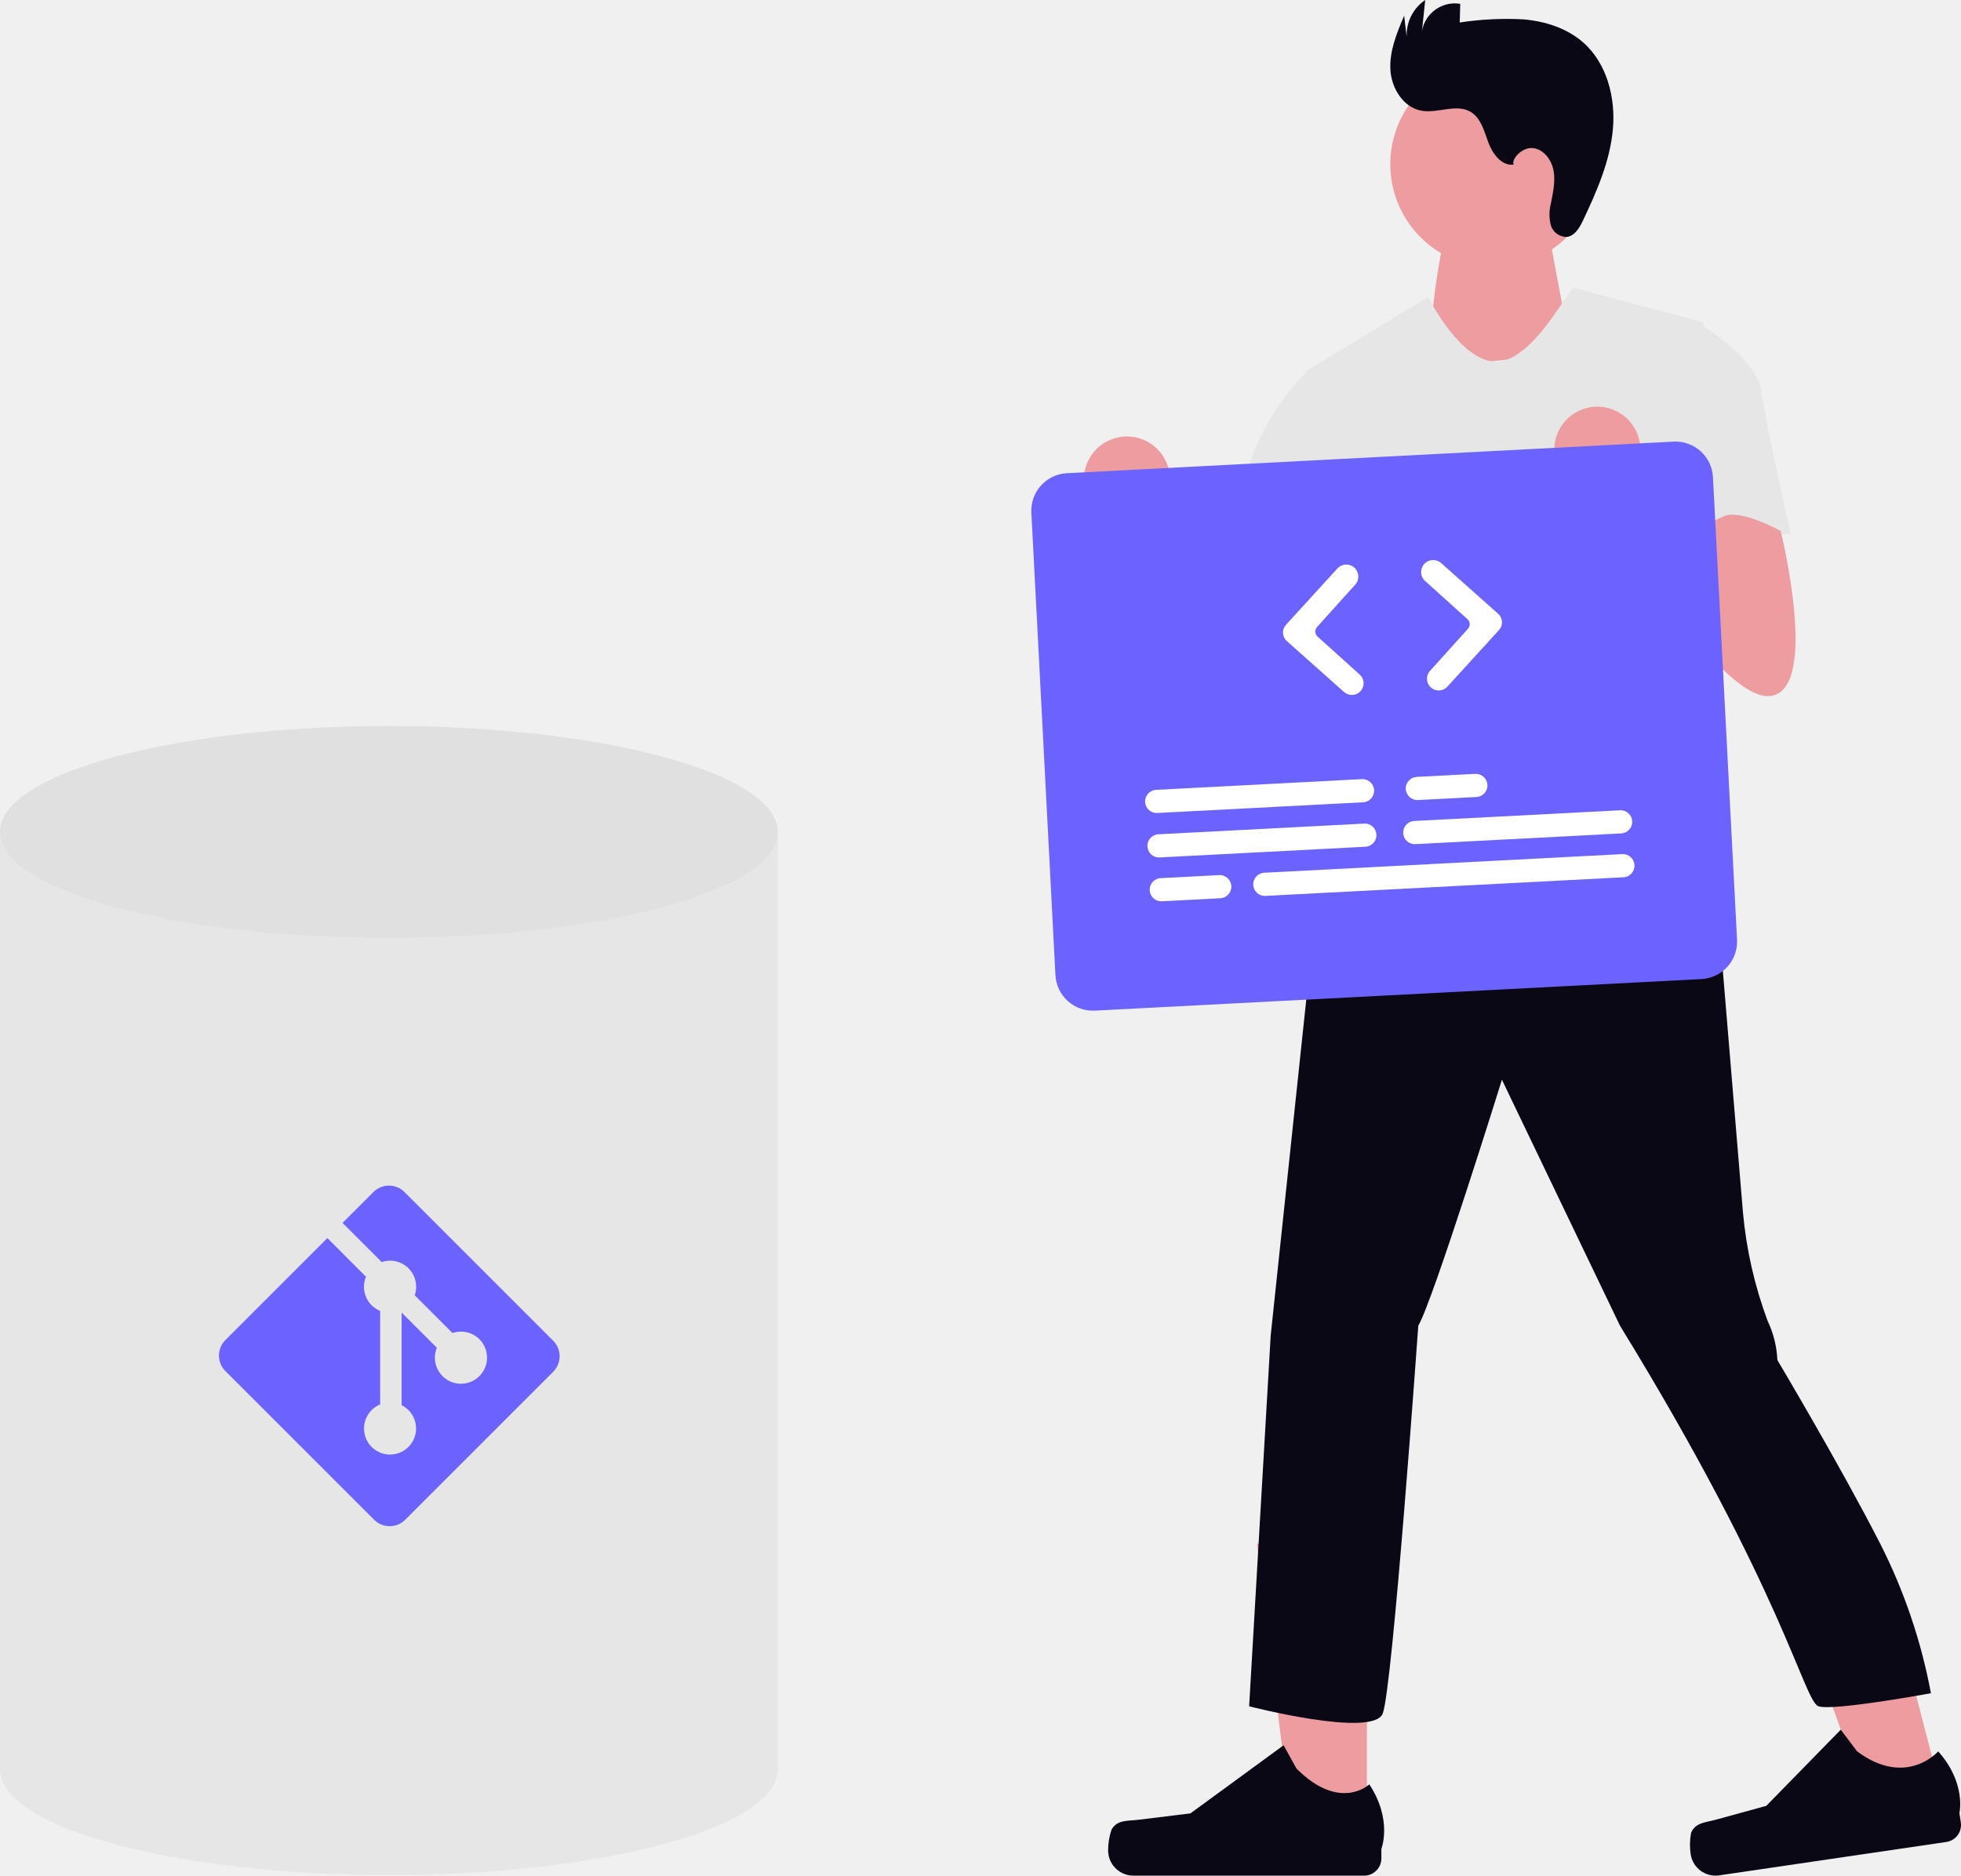
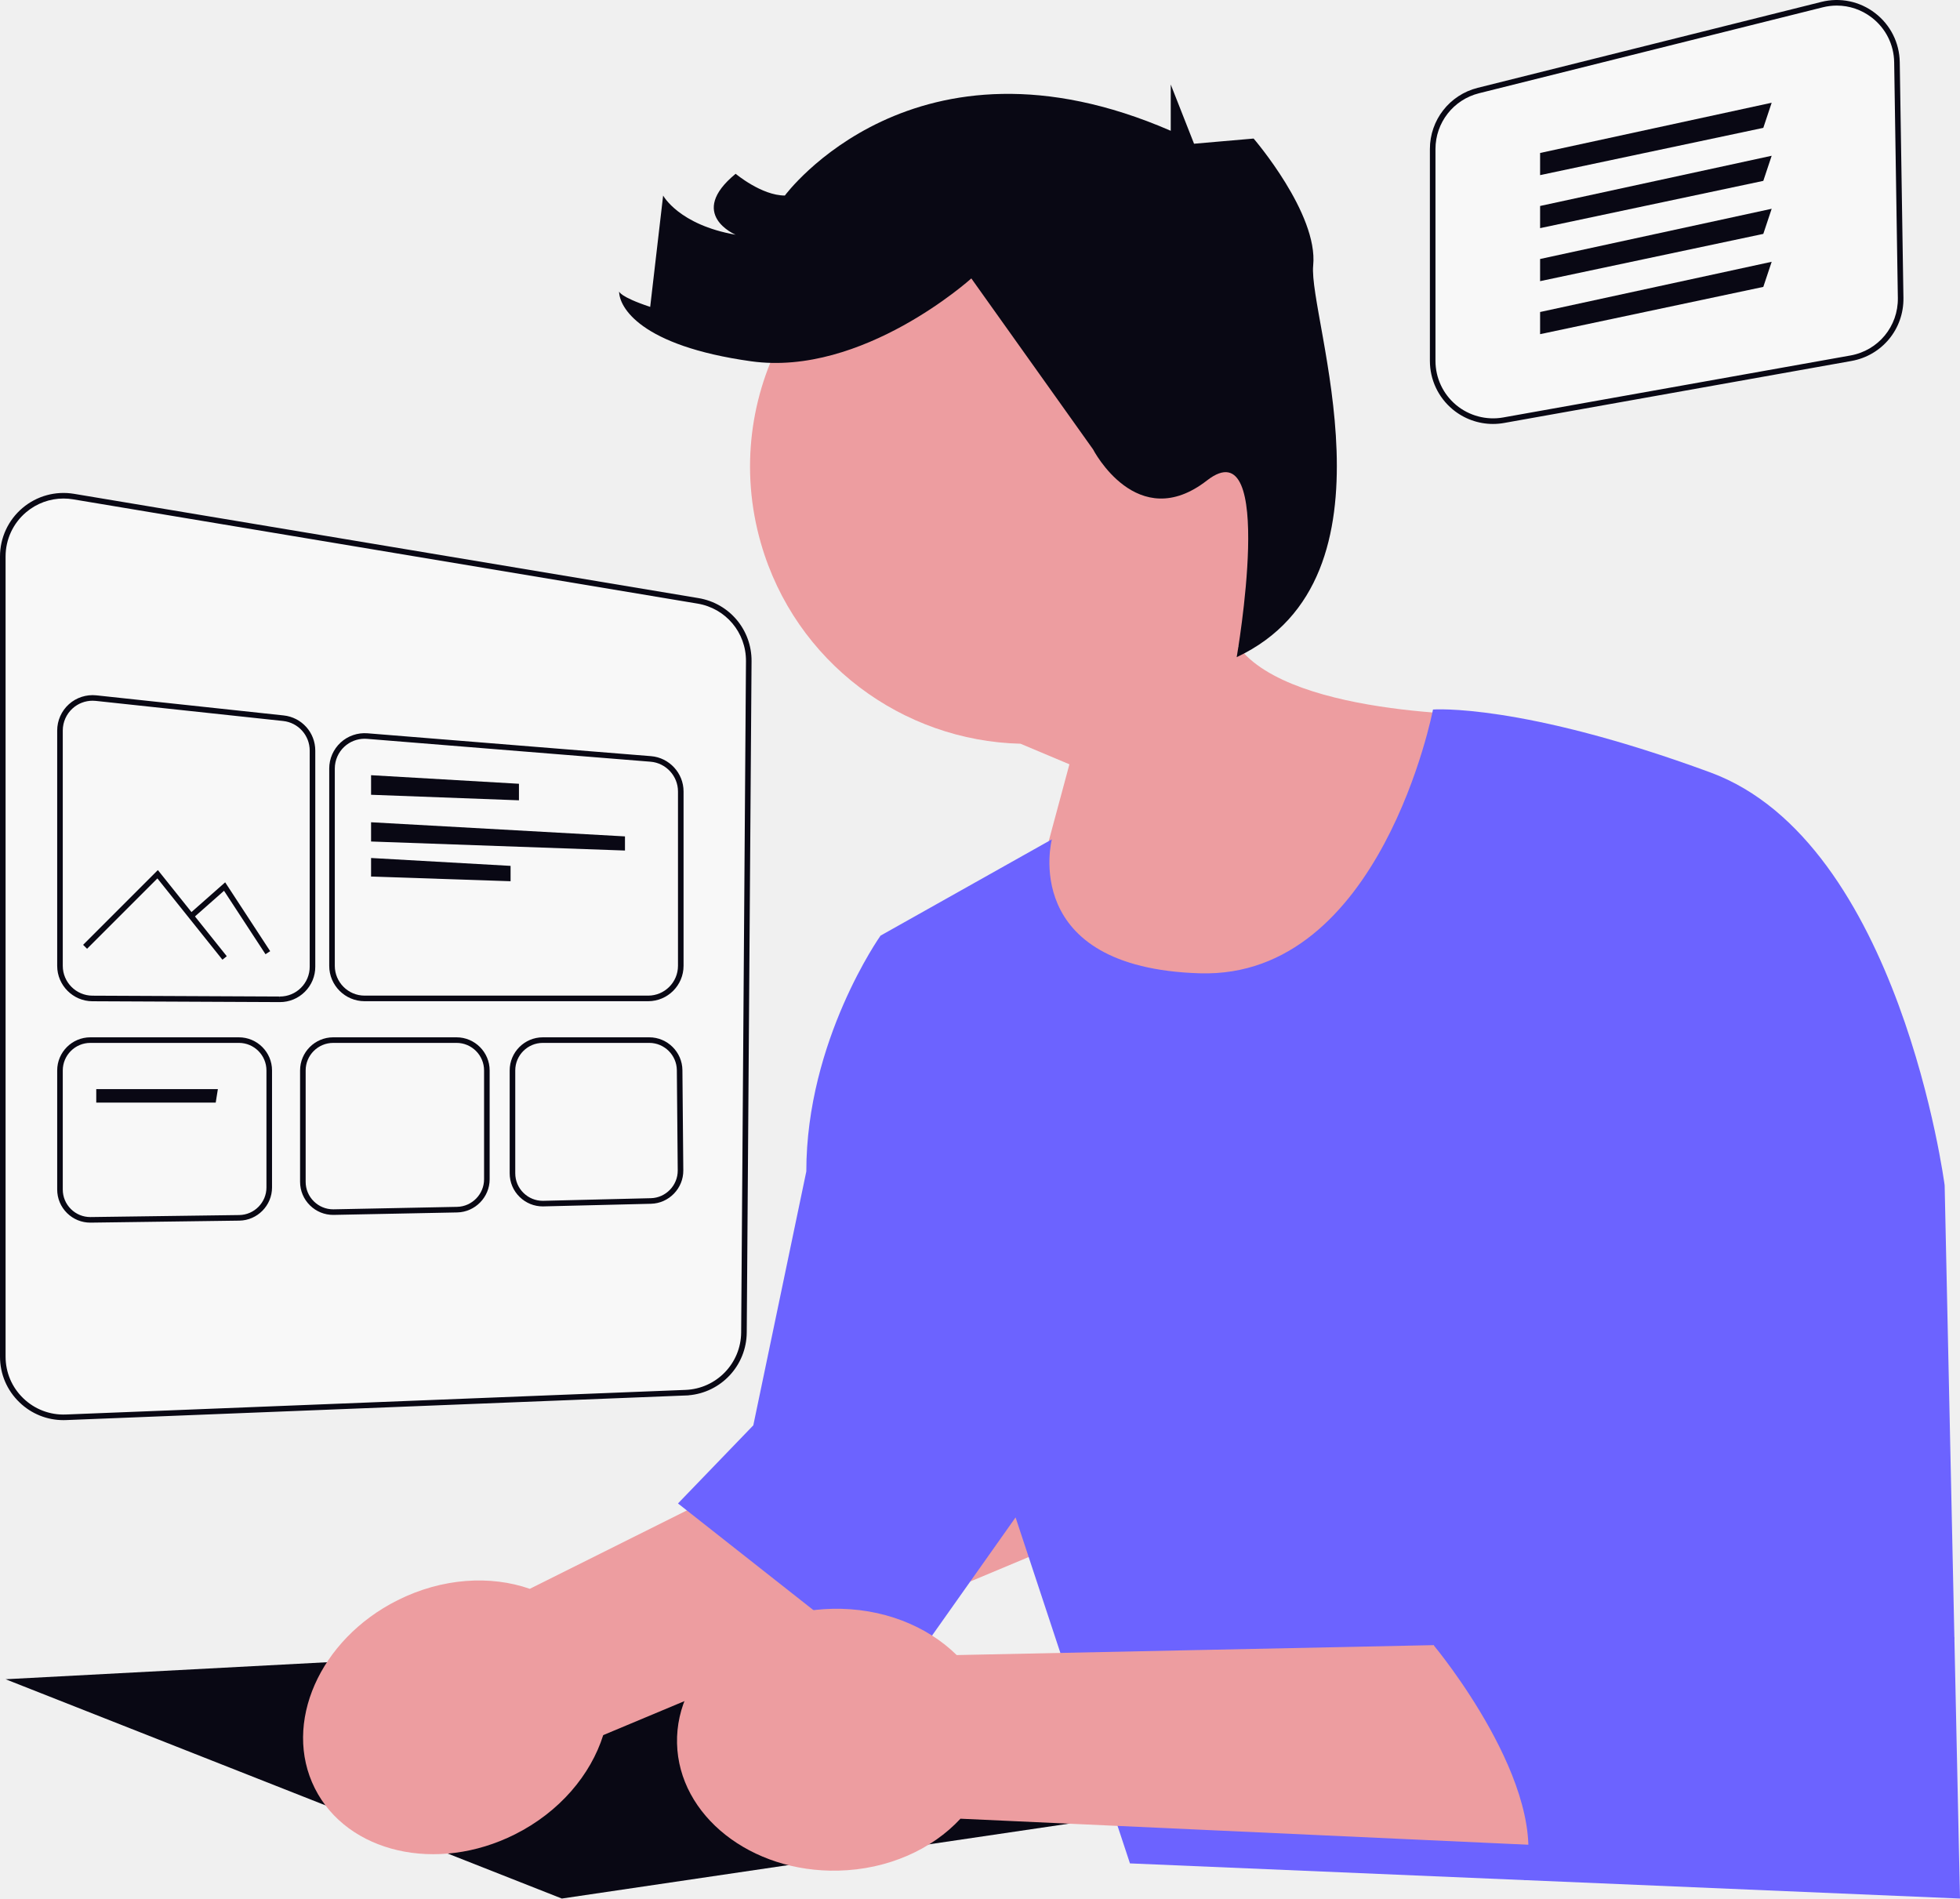
- <svg xmlns="http://www.w3.org/2000/svg" width="836.282" height="800.001" viewBox="0 0 836.282 800.001" role="img" artist="Katerina Limpitsouni" source="https://undraw.co/">
-   <defs>
-     <clipPath id="a-12">
-       <path d="M0,.113H145.281V145.394H0Zm0,0" transform="translate(0 -0.113)" fill="#6c63ff" />
-     </clipPath>
-   </defs>
-   <g transform="translate(-447 -216.804)">
-     <path d="M128.841,568.715l-31.275,4.6L63.7,479.57l36.868-19.94Z" transform="translate(1146.603 414.808)" fill="#ed9da0" />
-     <path d="M59.9,545.783h0a27.143,27.143,0,0,0-.187,9.06h0A10.728,10.728,0,0,0,71.893,563.9l96.857-14.241a7.319,7.319,0,0,0,6.174-8.306l-.594-4.022s3.011-12.824-9.053-26.312c0,0-13.564,15.627-34.58,0l-6.971-9.247L91.973,534.246,70.682,540.1c-4.658,1.282-8.961,1.225-10.8,5.692Z" transform="translate(1108.279 452.785)" fill="#090814" />
-     <path d="M140.964,581.206h-31.77L94.08,458.652h46.891Z" transform="translate(888.967 416.55)" fill="#ed9da0" />
-     <path d="M91.6,541.17h0a27.275,27.275,0,0,0-1.512,8.989h0a10.782,10.782,0,0,0,10.782,10.782h98.4a7.357,7.357,0,0,0,7.357-7.357V549.49s4.864-12.3-5.152-27.486c0,0-12.455,11.882-31.06-6.735l-5.488-9.936-39.725,29.054L103.189,537.1c-4.819.594-9.089-.092-11.568,4.08Z" transform="translate(829.474 455.863)" fill="#090814" />
-     <path d="M10.946,6.872,19.2,50.75a44.047,44.047,0,1,0,47.249-1.561C70.588,28.279,72.139,0,72.139,0Z" transform="translate(1127.995 373.969) rotate(180)" fill="#ed9da0" />
-     <path d="M534.7,444.607s9.77,117.47,11.868,142.645A179.008,179.008,0,0,0,557.053,633.4a43.394,43.394,0,0,1,4.194,16.782s26.861,45.123,43.763,78.147a237.04,237.04,0,0,1,21.718,63.953s-41.6,7.672-47.9,5.576-14.406-47.8-84.712-162.357L443.775,530.615S414.4,625,408.113,635.5c0,0-10.981,154.977-15.175,165.466s-56.961-3.108-56.961-3.108l9.193-158.165,18.88-178.3,96.492-29.376Z" transform="translate(643.728 146.717)" fill="#090814" />
-     <path d="M30.868,22.185s4.194,14.688,0,16.784,10.5,6.291,6.3,16.785,8.386,67.128,8.386,67.128l-3.21,54.6-3.539-5.312L0,175.312s10.492,46.14,12.588,60.837c1.682,11.777,18.2,23.552,24.678,27.758l-.1,1.619L92.525,280.2c2.263-.148,16.875-30.439,32.406-31.414s29.7,27.525,29.7,27.525l52.44-31.768-.157-.667A102.178,102.178,0,0,0,234.34,192.1c6.054-32.289.394-31.61,0-32.1-10.482-13.113-41.956-20.347-41.956-20.347l-6.9,13.262L179.8,139.667C192.384,101.9,196.815,46.225,194.49,38.98L202.876,11.7A213.037,213.037,0,0,0,132.439,0C74.145,0,30.868,22.185,30.868,22.185Z" transform="translate(1210.67 619.813) rotate(180)" fill="#e6e6e6" />
-     <path d="M7.274,79.71,34.554,90.2l1.774-23.967L65.806,107.16a18.367,18.367,0,1,0,21.3-20.18C77.108,70.887,31.922,0,11.464,0-11.6,0,7.274,79.71,7.274,79.71Z" transform="translate(1011.634 526.426) rotate(180)" fill="#ed9da0" />
-     <path d="M6.333,70.43s17.141,9.6,24.408,6.226,9.328-4.078,9.328-4.078,4.449.793,12.917,12.557c4.743,6.585,9.719,14.615,13.184,20.409A18.366,18.366,0,1,0,87.576,86.981C77.582,70.886,32.4,0,11.938,0-11.129,0,6.333,70.43,6.333,70.43Z" transform="translate(1212.721 513.711) rotate(180)" fill="#ed9da0" />
-     <path d="M52.6,70.208c-5.121.666-8.982-4.581-10.775-9.416s-3.157-10.481-7.608-13.1c-6.083-3.575-13.865.725-20.82-.454C5.541,45.906.433,37.586.034,29.631S2.8,14.021,5.907,6.686L6.991,15.8A18.079,18.079,0,0,1,14.892,0l-1.4,13.378A14.2,14.2,0,0,1,29.827,1.634L29.608,9.6A131.7,131.7,0,0,1,56.931,8.268c9.1.821,18.262,3.7,25.159,9.692C92.4,26.932,96.171,41.684,94.908,55.3s-6.881,26.39-12.735,38.747c-1.472,3.107-3.51,6.614-6.923,7.009A6.974,6.974,0,0,1,68.419,95.9a18.659,18.659,0,0,1,.082-9.162c.865-4.581,1.951-9.272,1.145-13.87s-4.119-9.137-8.752-9.7S51.521,67.9,52.6,70.208Z" transform="translate(1039.901 216.804)" fill="#090814" />
-     <g transform="matrix(0.999, -0.052, 0.052, 0.999, 885.999, 419.466)">
-       <rect width="290.967" height="229.462" rx="16" transform="translate(0 0)" fill="#6c63ff" />
-       <path d="M92.811,9.879H4.939A4.939,4.939,0,0,1,4.939,0H92.811a4.939,4.939,0,1,1,0,9.879Z" transform="translate(42.012 155.784)" fill="#fff" />
-       <path d="M92.811,9.879H4.939A4.939,4.939,0,1,1,4.939,0H92.811a4.939,4.939,0,1,1,0,9.879Z" transform="translate(42.012 136.806)" fill="#fff" />
-       <path d="M29.9,9.879H4.939A4.939,4.939,0,1,1,4.939,0H29.9a4.939,4.939,0,0,1,0,9.879Z" transform="translate(42.012 174.502)" fill="#fff" />
-       <path d="M28.217,55.669a4.979,4.979,0,0,1-3.509-1.436L1.442,31.258a4.849,4.849,0,0,1,0-6.9L24.612,1.474a5.14,5.14,0,0,1,7.229.023h0a5.134,5.134,0,0,1,0,7.252L14.625,25.969a2.868,2.868,0,0,0,0,4.052L31.75,47.147a4.991,4.991,0,0,1-3.536,8.523Z" transform="translate(104.449 45.081)" fill="#fff" />
-       <path d="M92.811,9.879H4.939A4.939,4.939,0,0,1,4.939,0H92.811a4.939,4.939,0,0,1,0,9.879Z" transform="translate(151.202 155.784)" fill="#fff" />
-       <path d="M157.8,9.879H4.939A4.939,4.939,0,1,1,4.939,0H157.8a4.939,4.939,0,0,1,0,9.879Z" transform="translate(86.212 174.502)" fill="#fff" />
-       <path d="M29.9,9.879H4.939A4.939,4.939,0,0,1,4.939,0H29.9a4.939,4.939,0,0,1,0,9.879Z" transform="translate(153.28 137.066)" fill="#fff" />
-       <path d="M5.129,55.668a4.991,4.991,0,0,1-3.536-8.523L18.718,30.02a2.868,2.868,0,0,0,0-4.052L1.5,8.749A5.128,5.128,0,0,1,1.5,1.5h0a5.14,5.14,0,0,1,7.229-.023L31.9,24.357a4.849,4.849,0,0,1,0,6.9L8.636,54.233a4.98,4.98,0,0,1-3.506,1.435Z" transform="translate(164.611 45.082)" fill="#fff" />
-     </g>
-     <g transform="translate(447 526.457)">
-       <path d="M.059,400.366H0V0H331.688V400.366h-.062c-2.372,24.383-75.691,43.947-165.782,43.947S2.434,424.749.059,400.366Z" transform="translate(0 45.792)" fill="#e6e6e6" />
-       <ellipse cx="165.844" cy="45.174" rx="165.844" ry="45.174" transform="translate(0 0)" fill="#e0e0e0" />
-     </g>
-     <g transform="translate(540.374 722.481)" clip-path="url(#a-12)">
-       <path d="M142.545,66.285,79.111,2.856a9.349,9.349,0,0,0-13.231,0L52.707,16.03,69.413,32.735A11.116,11.116,0,0,1,83.489,46.9l16.1,16.1a11.121,11.121,0,1,1-6.664,6.275L77.9,54.265V93.788a11.1,11.1,0,1,1-9.153-.327V53.574a11.129,11.129,0,0,1-6.046-14.6L46.234,22.5,2.742,65.987a9.357,9.357,0,0,0,0,13.235l63.435,63.436a9.36,9.36,0,0,0,13.231,0L142.545,79.52a9.368,9.368,0,0,0,0-13.235" transform="translate(0 -0.113)" fill="#6c63ff" />
-     </g>
-   </g>
+ <svg xmlns="http://www.w3.org/2000/svg" width="702.5" height="680.418" viewBox="0 0 702.5 680.418" role="img" artist="Katerina Limpitsouni" source="https://undraw.co/">
+   <path d="M463.614,139.785c-15.161-52.713-70.184-83.155-122.898-67.994-52.713,15.161-83.155,70.184-67.994,122.897,12.296,42.75,50.81,70.847,93.047,71.856l17.528,7.373-24.84,92.234,128.097,24.134,52.06-134s-75.569,1.415-94.86-24.635c20.84-24.501,29.417-58.636,19.86-91.865Z" fill="#ed9da0" />
+   <polygon points="2 601.822 201.371 680.418 395 651.822 191 591.822 2 601.822" fill="#090814" />
+   <path d="M189.896,569.416l190.763-95.219,40.667,61.808-205.121,85.842c-4.481,14.242-15.64,27.538-31.638,35.566-27.992,14.046-60.107,6.653-71.732-16.512-11.624-23.166,1.644-53.332,29.636-67.378,15.998-8.028,33.327-9.026,47.424-4.107Z" fill="#ed9da0" />
+   <path d="M513.614,254.285s-18.615,96.537-83.615,94.537-53-48-53-48l-61.395,34.5s-26.605,37.5-26.605,84.5l-19,91-27,28,80,63,41-58,41,124,297.5,12.596-5.5-255.596s-16-123-84-148-99.385-22.537-99.385-22.537Z" fill="#6c63ff" />
+   <path d="M348.14,99.78s-38.986,35.273-78.9,29.704c-39.914-5.569-47.34-19.493-47.34-25.062,0,0,0,1.856,11.139,5.569l4.641-39.914s5.569,10.469,25.991,14.053c0,0-17.637-7.369,0-21.85,0,0,9.282,7.797,17.637,7.797,0,0,46.412-63.12,138.308-23.206v-16.585l8.354,21.226,10.779-.937,10.571-.919s23.206,26.919,21.35,45.484,33.357,111.812-27.413,140.376c0,0,14.418-82.825-10.645-63.332-25.062,19.493-40.843-11.139-40.843-11.139l-43.627-61.264Z" fill="#090814" />
+   <path d="M22.749,507.961c-5.646,0-10.965-2.139-15.062-6.077-4.312-4.144-6.688-9.721-6.688-15.702V199.447c0-6.416,2.808-12.473,7.704-16.619,4.895-4.146,11.326-5.92,17.66-4.861l223.814,37.373c10.617,1.772,18.268,10.872,18.191,21.636l-1.725,240.546c-.084,11.653-9.271,21.143-20.914,21.604l-.02-.5.02.5-222.091,8.816c-.298.012-.595.018-.892.018Z" fill="#fff" opacity=".5" />
+   <path d="M22.749,508.961c-5.896,0-11.491-2.257-15.755-6.356-4.51-4.334-6.994-10.166-6.994-16.422V199.447c0-6.711,2.937-13.046,8.058-17.382,5.12-4.338,11.852-6.189,18.472-5.084l223.814,37.373c11.104,1.854,19.106,11.371,19.026,22.629l-1.725,240.547c-.086,11.853-9.176,21.566-20.877,22.535l.001.021-223.089,8.856c-.312.012-.622.019-.932.019ZM22.762,178.667c-4.877,0-9.627,1.718-13.411,4.924-4.672,3.955-7.351,9.734-7.351,15.856v286.735c0,5.707,2.266,11.027,6.381,14.98,4.095,3.937,9.55,6.01,15.221,5.781l222.09-8.816.021.5-.021-.5c11.109-.441,19.874-9.495,19.954-20.613l1.725-240.546c.072-10.27-7.227-18.952-17.356-20.643L26.199,178.953c-1.146-.191-2.295-.286-3.438-.286Z" fill="#090814" />
+   <path d="M100.322,359.143h-.054l-67.145-.304c-6.961-.031-12.624-5.72-12.624-12.682v-84.346c0-3.594,1.533-7.032,4.207-9.434,2.668-2.398,6.254-3.553,9.826-3.176l67.141,7.203c6.459.693,11.329,6.114,11.329,12.609v77.447c0,3.398-1.326,6.59-3.735,8.988-2.393,2.382-5.569,3.694-8.945,3.694ZM33.192,251.131c-2.627,0-5.183.967-7.148,2.734-2.253,2.023-3.544,4.919-3.544,7.946v84.346c0,5.864,4.771,10.655,10.634,10.682l67.14.304.049,1v-1c2.844,0,5.52-1.105,7.535-3.111,2.028-2.02,3.146-4.708,3.146-7.57v-77.447c0-5.471-4.103-10.038-9.542-10.621l-67.14-7.203c-.377-.04-.754-.06-1.129-.06Z" fill="#090814" />
+   <path d="M232.317,358.822h-101.636c-6.993,0-12.682-5.689-12.682-12.682v-70.698c0-3.53,1.488-6.927,4.083-9.321,2.591-2.392,6.101-3.596,9.618-3.32l101.636,8.197c6.54.527,11.663,6.08,11.663,12.641v62.501c0,6.993-5.689,12.682-12.683,12.682ZM130.693,264.76c-2.675,0-5.279,1.008-7.255,2.83-2.185,2.017-3.438,4.878-3.438,7.852v70.698c0,5.89,4.792,10.682,10.682,10.682h101.636c5.891,0,10.683-4.792,10.683-10.682v-62.501c0-5.526-4.315-10.203-9.823-10.647l-101.636-8.197c-.283-.022-.566-.034-.848-.034Z" fill="#090814" />
+   <polygon points="133 277.822 133 284.837 186 286.822 186 280.896 133 277.822" fill="#090814" />
+   <polygon points="133 294.689 133 301.586 224 304.822 224 299.755 133 294.689" fill="#090814" />
+   <polygon points="133 307.497 133 314.148 183 315.822 183 310.322 133 307.497" fill="#090814" />
+   <path d="M32.371,438.181c-3.139,0-6.1-1.215-8.336-3.421-2.279-2.249-3.535-5.251-3.535-8.454v-42.667c0-6.548,5.327-11.875,11.875-11.875h53.249c6.549,0,11.876,5.327,11.876,11.875v41.947c0,6.46-5.255,11.787-11.715,11.875l-53.414.721ZM32.375,373.763c-5.445,0-9.875,4.43-9.875,9.875v42.667c0,2.664,1.044,5.16,2.939,7.03,1.86,1.835,4.321,2.845,6.932,2.845l.139-.001,53.248-.72c5.372-.073,9.742-4.502,9.742-9.875v-41.947c0-5.445-4.431-9.875-9.876-9.875h-53.249Z" fill="#090814" />
+   <path d="M119.423,435.41c-3.123,0-6.073-1.206-8.307-3.395-2.297-2.251-3.562-5.263-3.562-8.481v-39.896c0-6.548,5.327-11.875,11.876-11.875h44.194c6.549,0,11.876,5.327,11.876,11.875v39.013c0,6.418-5.222,11.745-11.64,11.874l-44.438.885ZM119.43,373.763c-5.445,0-9.876,4.43-9.876,9.875v39.896c0,2.676,1.052,5.181,2.963,7.052,1.857,1.821,4.31,2.823,6.906,2.823l.204-.002,44.194-.883c5.337-.106,9.679-4.536,9.679-9.874v-39.013c0-5.445-4.431-9.875-9.876-9.875h-44.194Z" fill="#090814" />
+   <path d="M194.547,432.363c-3.112,0-6.055-1.199-8.286-3.376-2.31-2.254-3.582-5.272-3.582-8.499v-36.849c0-6.548,5.327-11.875,11.876-11.875h38.161c6.49,0,11.817,5.28,11.875,11.77l.318,35.907c.057,6.446-5.14,11.819-11.584,11.977l-38.778.946ZM194.555,373.763c-5.445,0-9.876,4.43-9.876,9.875v36.849c0,2.683,1.058,5.193,2.979,7.067,1.856,1.811,4.303,2.808,6.89,2.808l.253-.003,38.477-.941c5.358-.131,9.68-4.6,9.633-9.96l-.318-35.907c-.048-5.397-4.478-9.788-9.875-9.788h-38.161Z" fill="#090814" />
+   <polygon points="34.5 390.322 34.5 395.169 77.315 395.169 78.09 390.322 34.5 390.322" fill="#090814" />
+   <polygon points="79.719 343.946 56.417 314.819 31.207 340.029 29.793 338.615 56.583 311.825 81.281 342.697 79.719 343.946" fill="#090814" />
+   <polygon points="95.163 341.986 80.295 319.246 69.162 329.072 67.838 327.572 80.705 316.218 96.837 340.891 95.163 341.986" fill="#090814" />
+   <path d="M535.099,150.942c-5.032,0-9.932-1.756-13.859-5.046-4.919-4.118-7.739-10.159-7.739-16.574V53.419c0-9.938,6.733-18.562,16.375-20.972L653.048,1.654c6.438-1.61,13.151-.213,18.413,3.83,5.263,4.043,8.341,10.168,8.444,16.804l1.32,84.48c.167,10.655-7.327,19.747-17.817,21.619l-124.493,22.216c-1.271.227-2.549.339-3.816.339Z" fill="#fff" opacity=".5" />
+   <path d="M535.099,151.942c-5.286,0-10.437-1.875-14.501-5.279-5.146-4.308-8.098-10.628-8.098-17.341V53.419c0-10.398,7.045-19.421,17.133-21.942L652.806.683c6.733-1.683,13.758-.224,19.265,4.007,5.506,4.231,8.727,10.639,8.835,17.582l1.32,84.48c.175,11.148-7.665,20.661-18.642,22.619l-124.493,22.216c-1.317.235-2.66.354-3.992.354ZM658.33,2c-1.677,0-3.368.206-5.04.624l-123.173,30.793c-9.195,2.298-15.617,10.523-15.617,20.002v75.902c0,6.119,2.69,11.88,7.381,15.808,4.641,3.886,10.896,5.554,16.858,4.489l124.493-22.216c10.006-1.785,17.152-10.457,16.993-20.619l-1.32-84.48c-.099-6.329-3.034-12.17-8.054-16.027-3.653-2.807-8.038-4.277-12.521-4.277Z" fill="#090814" />
+   <polygon points="552 54.822 552 62.762 632 45.822 635 36.822 552 54.822" fill="#090814" />
+   <polygon points="552 73.822 552 81.762 632 64.822 635 55.822 552 73.822" fill="#090814" />
+   <polygon points="552 92.822 552 100.762 632 83.822 635 74.822 552 92.822" fill="#090814" />
+   <polygon points="552 111.822 552 119.762 632 102.822 635 93.822 552 111.822" fill="#090814" />
+   <path d="M342.898,593.159l213.161-4.439,10.31,73.265-222.125-10.179c-10.144,10.955-25.919,18.198-43.813,18.609-31.31.718-57.174-19.705-57.769-45.617-.595-25.912,24.305-47.5,55.616-48.218,17.894-.411,33.984,6.102,44.62,16.58Z" fill="#ed9da0" />
+   <path d="M555,430.822s-7,44,14,59c0,0-7,54,10,71,0,0-31.24,1.265-25.12,17.632,0,0-45.88-7.632-39.88,11.368,0,0,42.459,50.959,32.229,83.98l138.771-6.98,15.488-79.903" fill="#6c63ff" />
</svg>
